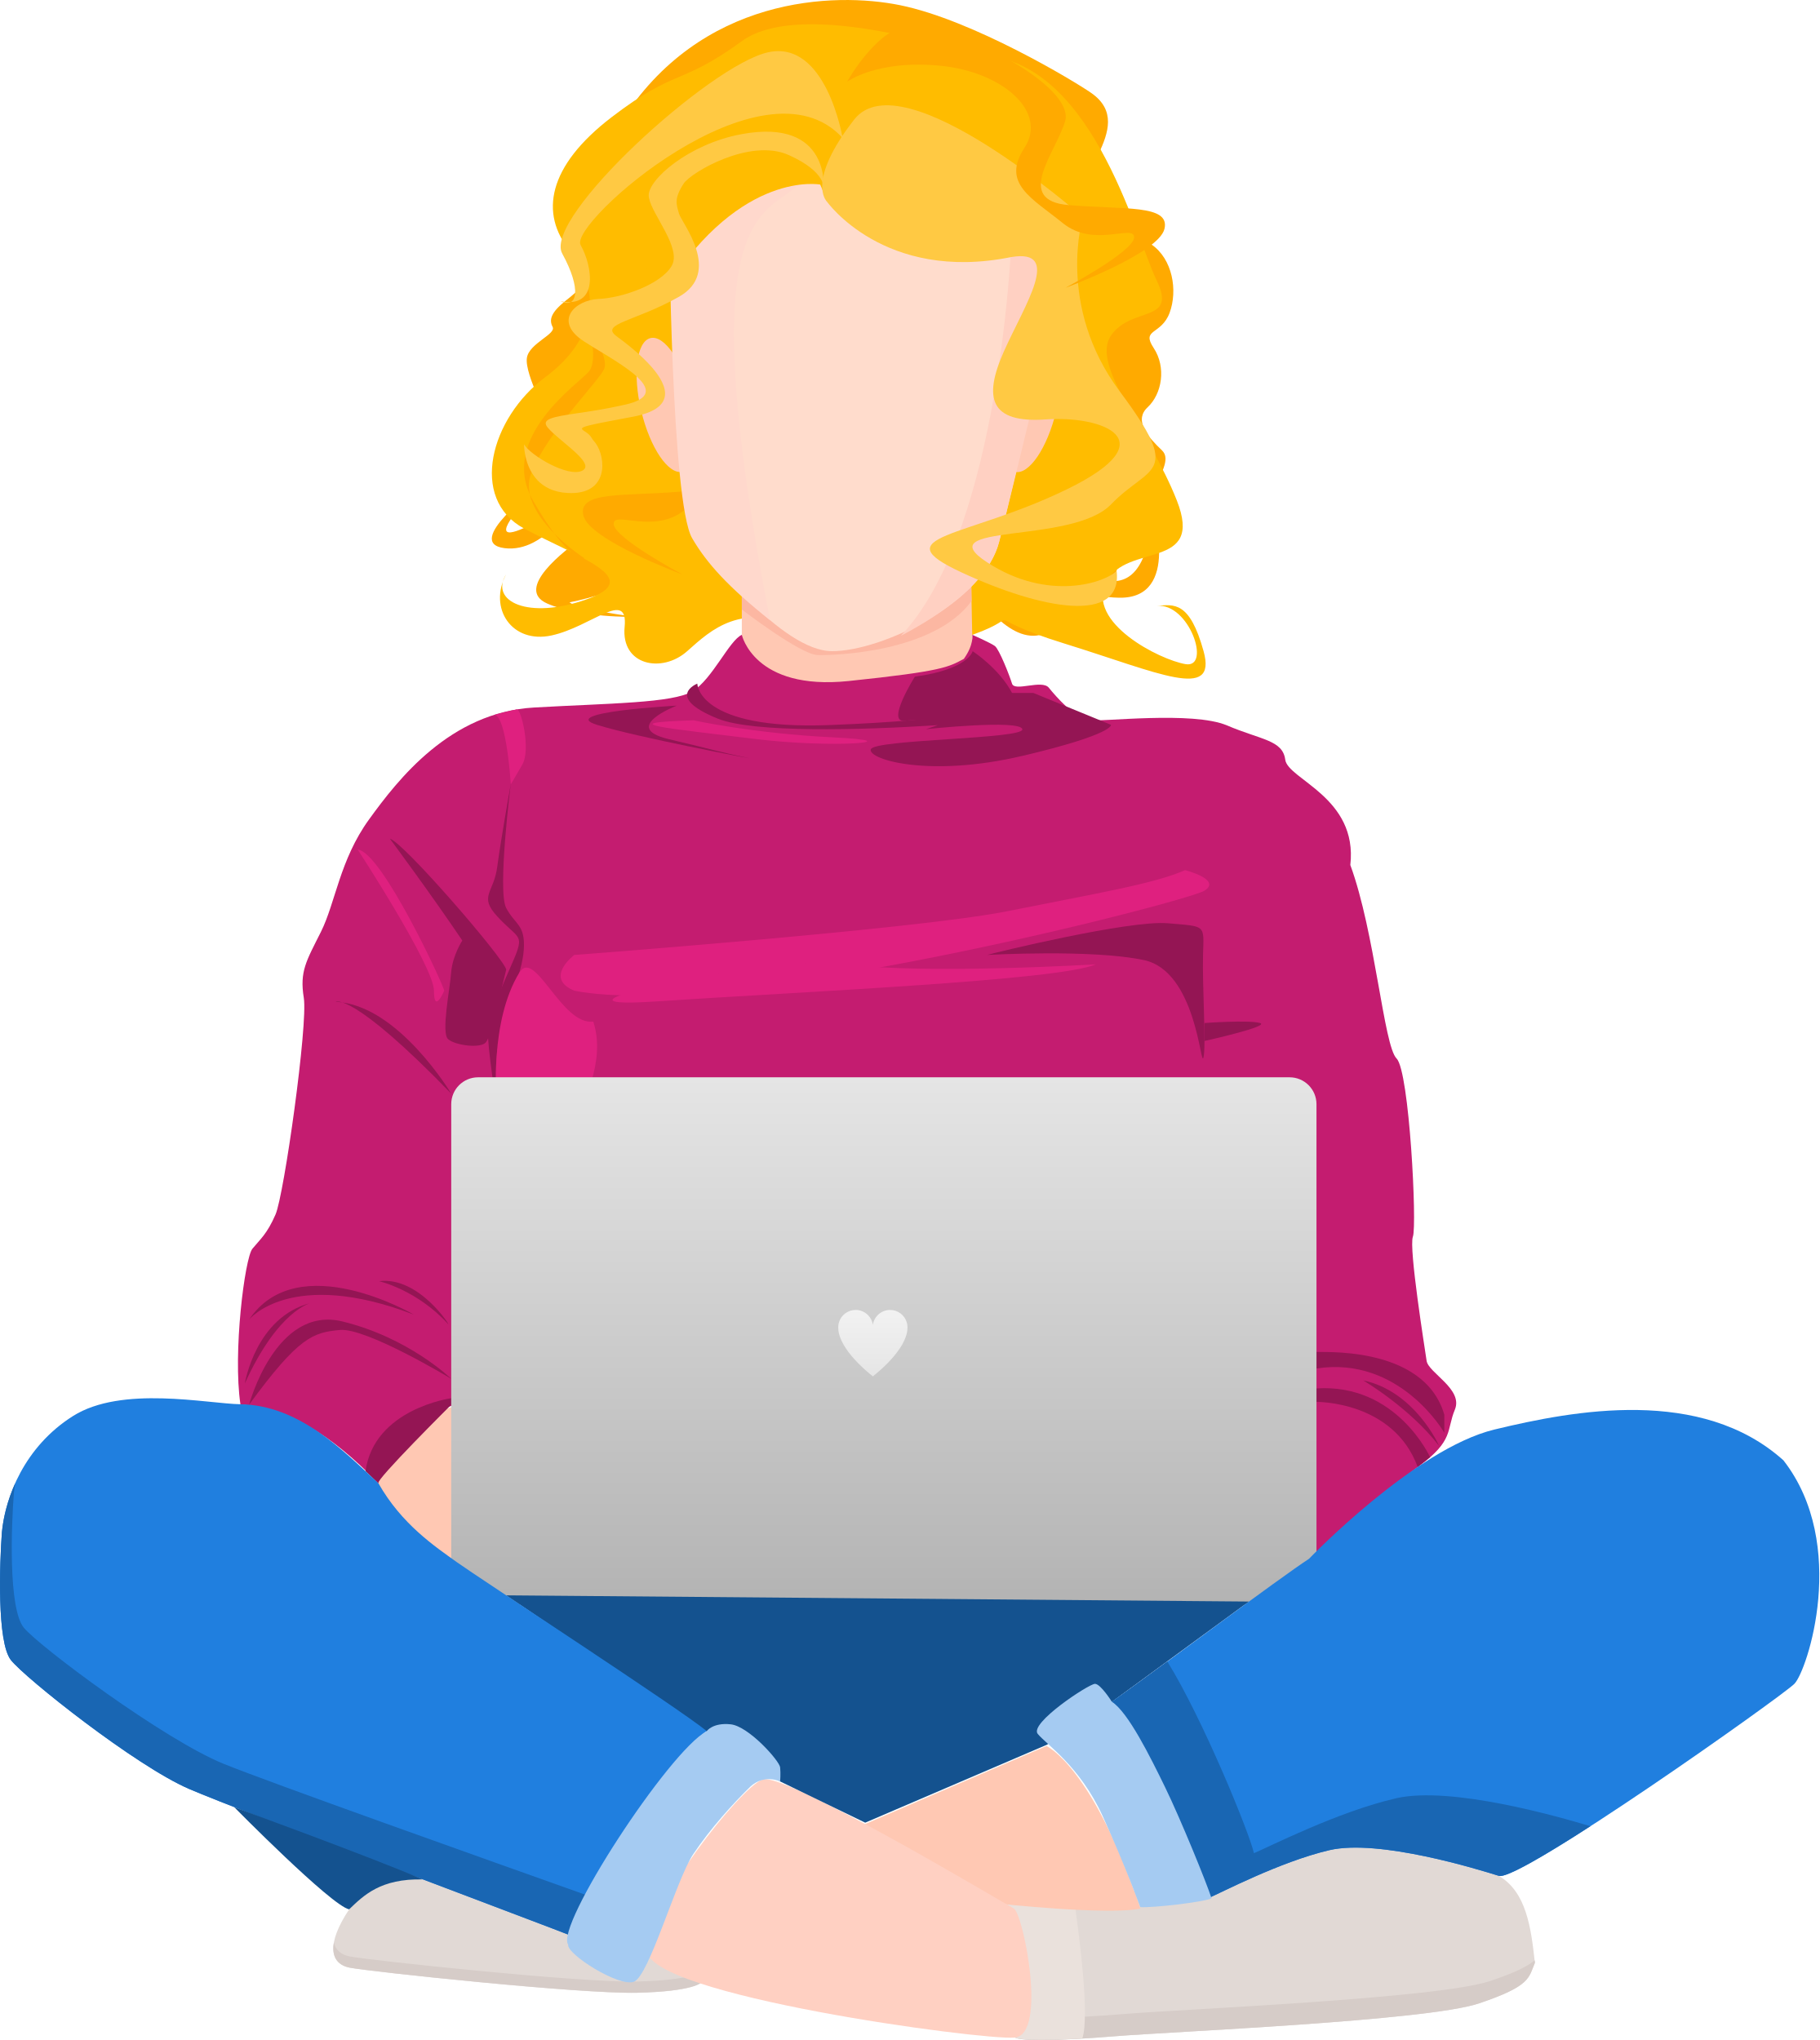
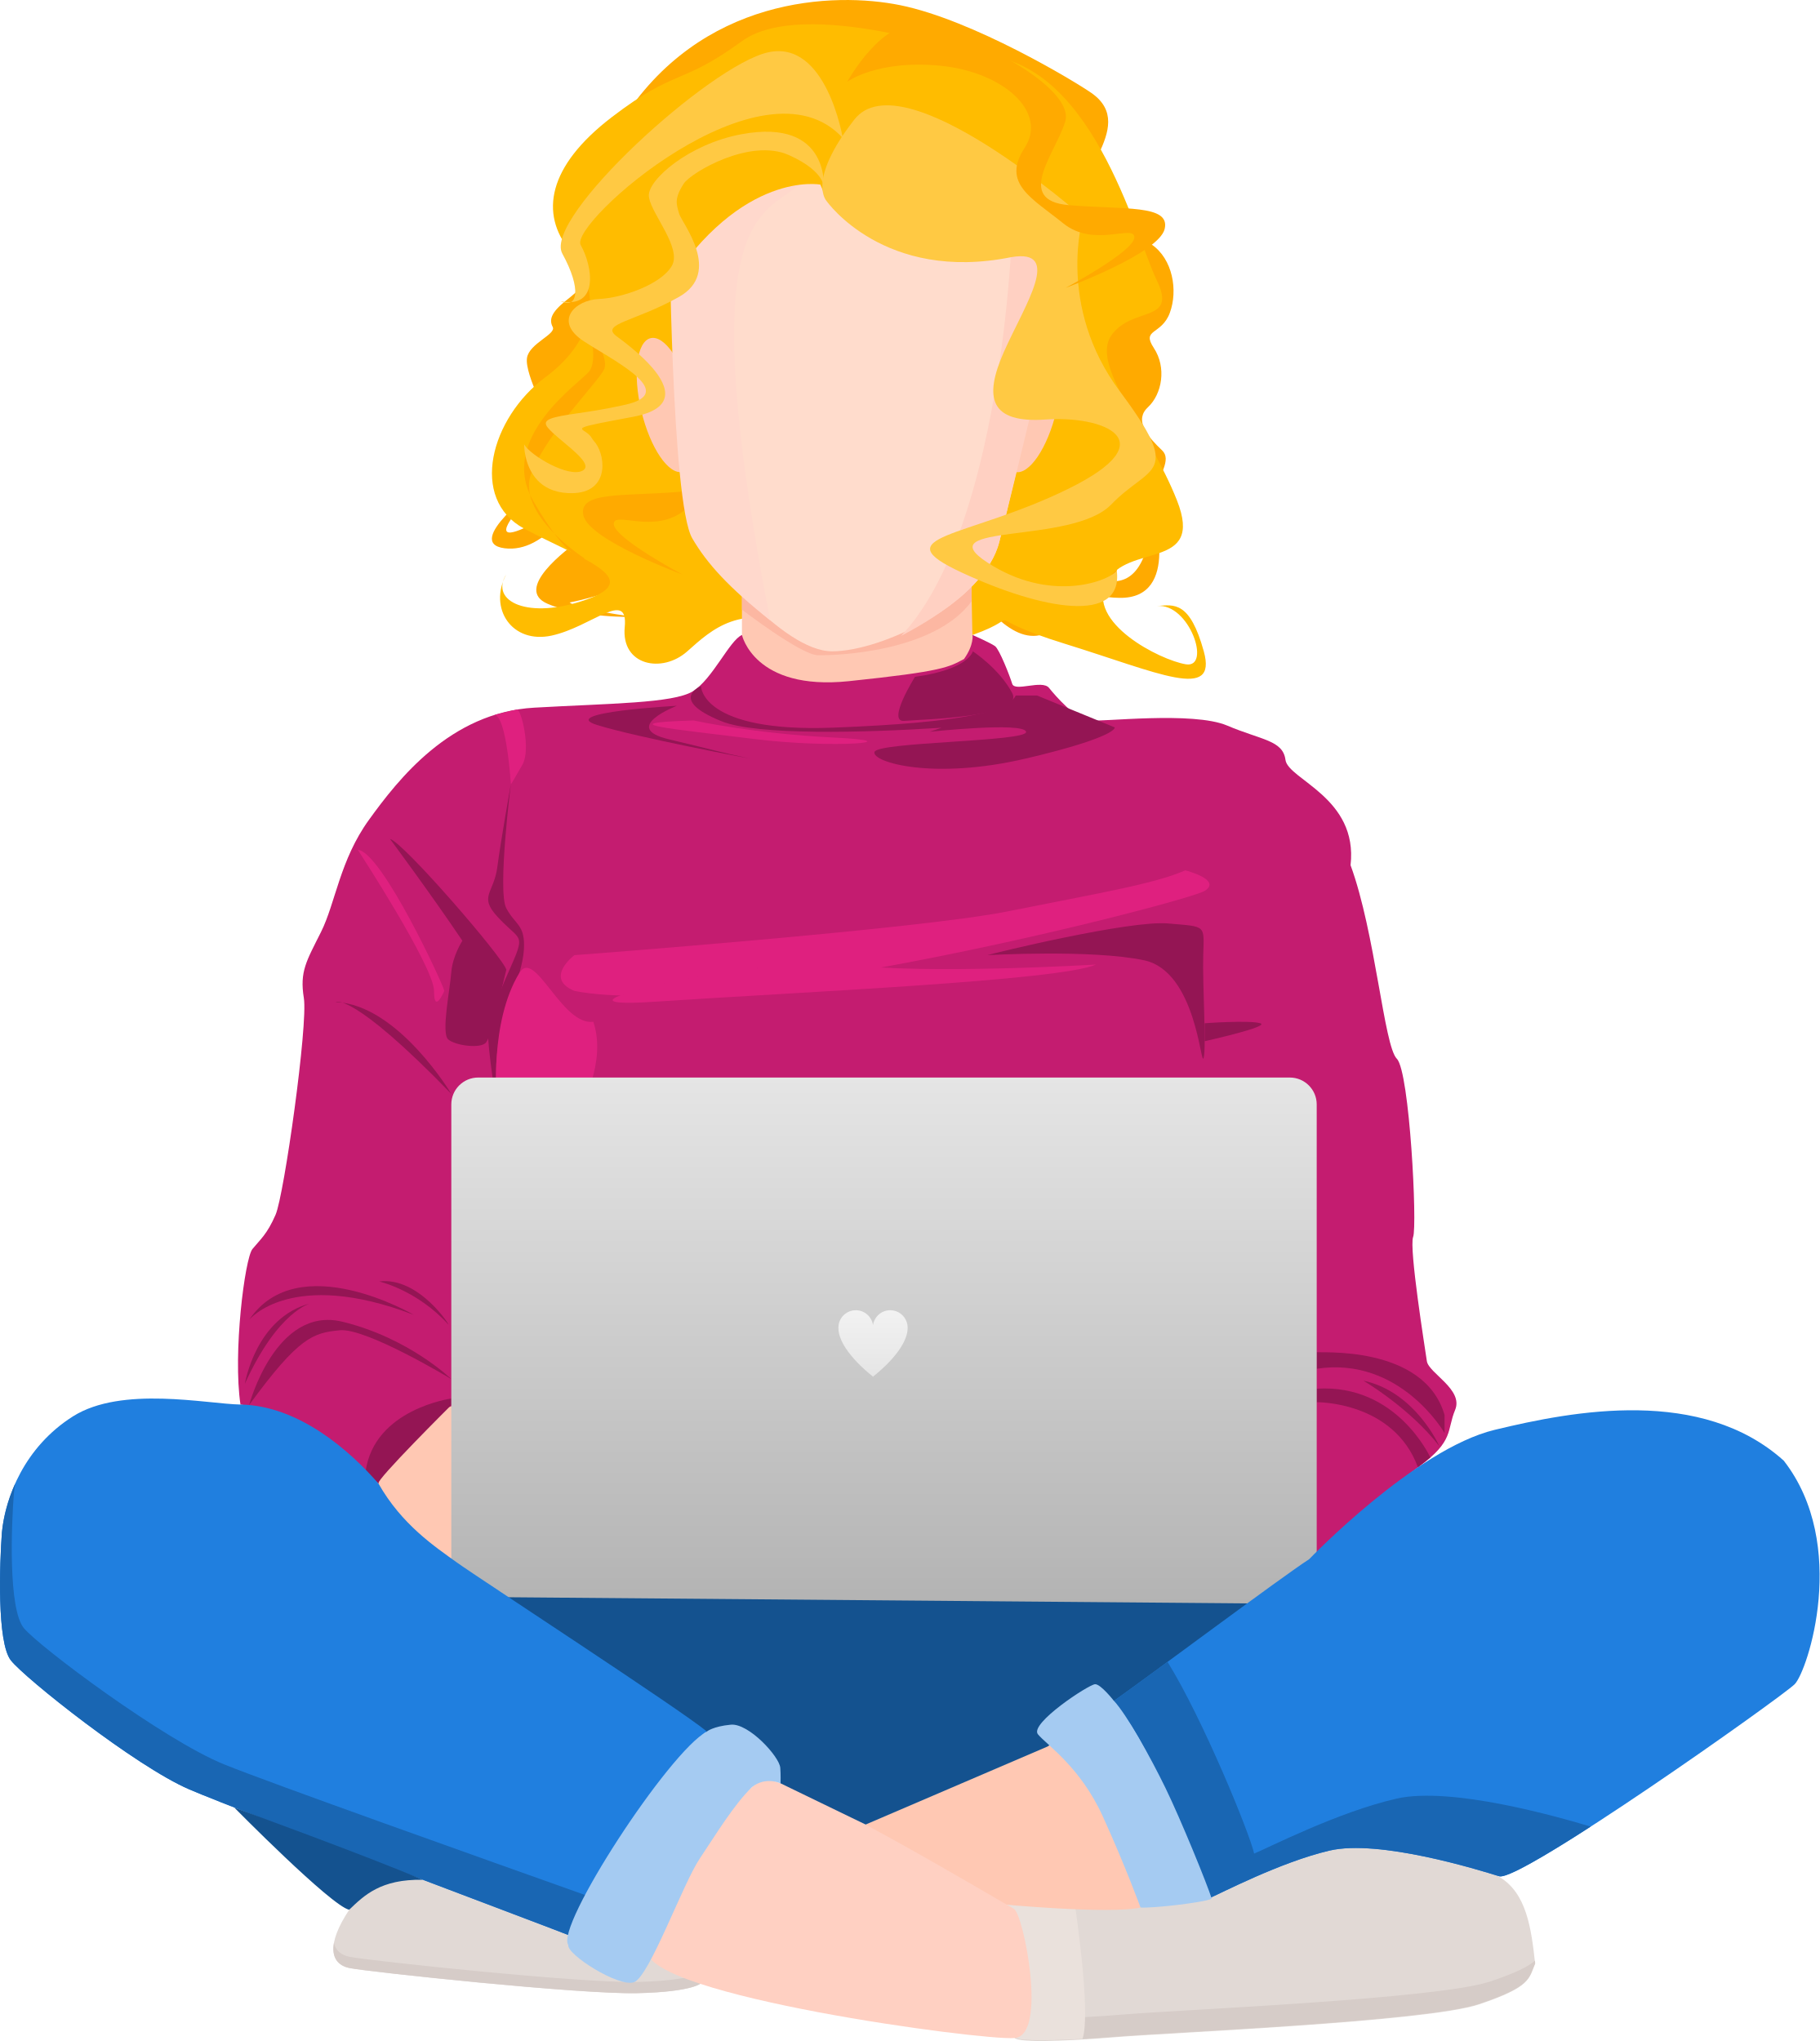
- <svg xmlns="http://www.w3.org/2000/svg" id="Layer_2" viewBox="0 0 389.69 437.03">
+ <svg xmlns="http://www.w3.org/2000/svg" id="Layer_2" viewBox="0 0 389.69 437.15">
  <defs>
    <linearGradient id="linear-gradient" x1="189.32" y1="343.72" x2="189.32" y2="230.79" gradientTransform="matrix(1, 0, 0, 1, 0, 0)" gradientUnits="userSpaceOnUse">
      <stop offset="0" stop-color="#b3b3b3" />
      <stop offset="1" stop-color="#e5e5e5" />
    </linearGradient>
    <linearGradient id="linear-gradient-2" x1="186.96" y1="294.88" x2="186.96" y2="280.63" gradientTransform="matrix(1, 0, 0, 1, 0, 0)" gradientUnits="userSpaceOnUse">
      <stop offset="0" stop-color="#e5e5e5" />
      <stop offset="1" stop-color="#f2f2f2" />
    </linearGradient>
  </defs>
  <g id="Sitting">
    <g id="Person">
      <g id="Hair_Foundation">
        <path d="M115.16,104.36s-16.05,11.92-7.11,13.07c8.94,1.15,15.36-10.78,15.36-10.78,0,0-27.29,18.11-8.25-2.29Z" fill="#fa0" />
        <path d="M246.81,109.02s6.26,19.26-7.08,19.03-12.06-9.24-12.06-9.24c0,0,17.73,17.9,19.13-9.79Z" fill="#fa0" />
        <path d="M247.1,74.54c2.75,4.15,1.79,9.85-1.29,12.71-.55,.51-.9,1.05-1.08,1.6v.04c-.2,.56-.2,1.15-.07,1.72v.02c.11,.5,.31,.99,.57,1.49h0c.81,1.54,2.26,3.03,3.63,4.33,1.07,1.01,.89,2.33,.37,3.82h0c-.89,2.5-2.72,5.41-1,7.86,2.75,3.89-4.36,3.89-6.8,5.18-2.43,1.3-4.21-.38-2.27,.91,1.95,1.3,.97,4.16,0,8.04-.96,3.89-3.23,.52-10.85,9.87-7.61,9.34-14.9,.38-19.59-4.81-4.7-5.18,.16-16.21,.16-16.21,0,0,3.54-9.87,5.46-12.77-2.06,3.67,38.44,3.97,14.69,17.71-2.45,1.41-4.26-.41-2.99-2.18,2.67-3.7,2.6-9.11,2.6-9.11-1.29,2.86-8.75,8.56-11.51,6.75-2.09-1.38,1.63-5.01,4.52-8.21l.02-.02c.9-1,1.73-1.96,2.27-2.79,1.45-2.25-1.03-2.78-5.73-3.71-2.46-.48-5.52-1.06-8.95-2.05-.23-.06-.48-.14-.71-.2-4.39-1.32-4.68-3.5-3.08-5.96,1.74-2.72,5.75-5.78,9.09-8.43h.01s.01-.02,.02-.02c.02,0,.04-.03,.07-.05,.77-.62,1.49-1.2,2.15-1.76,6.16-5.18,1.78-10.64-2.91-10.89-4.7-.26-12.31-3.76-14.42-8.48-2.02-4.53,3.86-13.08,4.48-17.44,.02-.15,.04-.31,.04-.44,.01-.07,.01-.1,.01-.1,.17-4.15-8.12-12.47-18.5-14.92-9.99-2.35,1.97,6.27,1.97,6.27-.85,.2-12.09,10.41-12.94,10.47-5.09,.31-8.71-.55-11.53-3.07-.69-.6-1.31-1.31-1.92-2.11-3.07-4.15-11.17,2.6-6.31,11.16,.19,.34,.36,.67,.51,.99,.01,0,.01,.02,.01,.02,.65,1.32,1.01,2.56,1.15,3.69v.02c.73,5.68-3.81,9.21-5.88,12.01-.16,.22-.32,.44-.47,.68-.3,.45-.56,.9-.79,1.39,0,0,.01,0,0,.02-1.25,2.55-1.81,5.57-1.23,7.79h0c.18,.69,.47,1.3,.87,1.79,.73,.9,1.2,3.2,1.39,6.02v.02c.17,2.56,.1,5.54-.24,8.31h0c-.37,3.04-1.07,5.8-2.12,7.45-.86,1.33-1.03,2.73-.85,4.06v.04c.19,1.25,.69,2.44,1.26,3.44h0c.94,1.66,2.06,2.83,2.17,2.95,.01,0,.01,0,.01,0l-7.13,5.84s-.32,.36-.83,.96c-1.26,1.47-3.69,4.34-5.25,6.33h0c-.14,.18-.28,.34-.39,.49-.01,0-.01,.02-.02,.03-2.14,2.72-10.36,5.03-14.96,5.94,1.85,1.55,14.01,3.11,14.01,3.11,0,0-11.66,.25-18.78-2.85-7.13-3.11,3.72-11.42,7.61-14.14,3.89-2.72,2.11-6.09-4.86-3.63-6.78,2.4-10.65-3.07-10.84-3.36,3.08,2.05,6.79,0,6.79,0,0,0,6.45-7.35,2.49-6.06-.02,0-.05,.02-.08,.03-.23,.08-.49,.19-.78,.32-5.12,2.34-9.56,1.31-10.38,1.08,2.38,.56,9.42-2.77,9.13-4.06-.02-.1-.1-.19-.2-.26-1.62-1.04,.48-11.41,.48-11.41,0,0-.65-1.24-1.4-2.93-.05-.09-.1-.19-.13-.28-1.15-2.6-2.48-6.13-2.19-7.95,.49-3.11,6.31-5.06,5.51-6.61-.82-1.56-.33-3.11,2.74-5.58,3.08-2.46,6.48-4.93,4.38-10.63-2.1-5.71,7.46-27.61,7.46-27.61C149.96-.88,178.74-1.75,192.78,1.11c15.6,3.17,37.35,16.29,40.95,18.8,10.66,7.44-6.4,19.01-.24,25.37,4.64,4.8,5.31,4.71,9.43,5.61,1.35,.3,2.6,.71,3.71,1.48,4.53,3.11,5.67,9.85,3.89,14.65-1.79,4.8-6.16,3.37-3.41,7.53Z" fill="#fa0" />
        <path d="M208.33,11.8s-36.2-12.61-49.44-2.98-14.08,5.71-27.87,16.27-15.4,20.7-8.98,28.59c6.42,7.88,6.42,18.43-5.27,27.14-11.69,8.71-16.37,26.04-4.52,32.4,11.85,6.36,26.04,10.67,13.45,15.16s-20.86,.42-17.3-5.34c-3.85,7.26,1.23,14.95,9.75,13.09,8.52-1.86,16.44-10.08,15.64-1.82-.8,8.26,8.01,9.99,13.39,5.2s11.33-10.42,24.86-5.2,23.64,6.19,36.24,1.69c12.6-4.5-.45-4.38,19.72,1.87s32.78,12.4,29.8,1.64c-2.98-10.76-6.32-10.03-10.04-9.71,6.94-.71,11.74,13.4,6.19,12.48-5.55-.92-21.37-8.94-17.02-17.54,4.36-8.6,21.1-2.41,15.13-17.55s-18.54-28.89-14.09-35.31,14.31-2.52,9.73-11.92c-4.59-9.4-14.06-48.84-39.36-48.15Z" fill="#ffbc00" />
        <path d="M192.94,78.93s-7.66-13.93-15.9-12.13c-13.62,2.97-32.87,13.86-30.79,20.65s10.98,16.9-.8,17.89c-11.78,1-21.75-.19-20.5,5.09s21.19,12.62,21.19,12.62c0,0-14.55-7.76-14.69-10.77-.14-3.01,8.58,2.34,15.24-3.06,6.66-5.4,13.27-8.49,8.24-16.17s4.63-16.23,17.96-17.56c13.6-1.36,20.05,3.43,20.05,3.43Z" fill="#fa0" />
      </g>
      <g id="Socks">
        <path d="M90.55,402.63s-10.81-1.02-15.76,6.41c-4.95,7.43-4.13,11.68,.14,12.51,4.27,.83,49.25,5.64,61.5,5.37s13.82-2.22,13.82-2.22v-3.69l-58.53-20.22-1.16,1.86Z" fill="#e1d9d5" />
        <path d="M136.42,424.5c-12.24,.28-57.23-4.54-61.5-5.37-1.85-.36-3.04-1.36-3.41-2.98-.53,3.06,.78,4.87,3.41,5.38,4.27,.83,49.25,5.64,61.5,5.37,12.24-.28,13.82-2.22,13.82-2.22v-2.4s-1.57,1.95-13.82,2.22Z" fill="#d6ccc8" />
-         <path d="M215.7,407.71s2.64,24.67,1.57,28.5c-.33,1.19,9.68,1,21.51,.02,11.83-.98,66.77-3.27,77.96-7.03,11.19-3.76,10.64-5.5,12.02-8.71-.83-7.61-1.83-15.13-7.7-18.62-5.87-3.49-38.8-9.08-40.17-9.08s-32.1,11.65-32.1,11.65l-33.07,3.27Z" fill="#e1d9d5" />
+         <path d="M215.7,407.82s2.64,24.67,1.57,28.5c-.33,1.19,9.68,1,21.51,.02,11.83-.98,66.77-3.27,77.96-7.03,11.19-3.76,10.64-5.5,12.02-8.71-.83-7.61-1.83-15.13-7.7-18.62-5.87-3.49-38.8-9.08-40.17-9.08s-32.1,11.65-32.1,11.65l-33.07,3.27Z" fill="#e1d9d5" />
        <path d="M319.15,424.4c-11.19,3.76-66.13,6.05-77.96,7.03-11.83,.98-21.84,1.17-21.51-.02,.78-2.79-.41-16.67-1.11-23.98l-2.86,.28s2.64,24.67,1.57,28.5c-.33,1.19,9.68,1,21.51,.02,11.83-.98,66.77-3.27,77.96-7.03,11.19-3.76,10.64-5.5,12.02-8.71-.02-.18-.04-.36-.06-.54-1.46,1.27-4.12,2.62-9.55,4.45Z" fill="#d6ccc8" />
        <path d="M229.97,406.3l-14.27,1.41s2.34,24.6,1.57,28.5c-.16,.81,5.08,1.01,14.55,.5,1.63-4.75-.67-22.35-1.85-30.41Z" fill="#eae1dc" />
      </g>
      <g id="Skin">
        <g id="Skin-2">
          <ellipse cx="142.75" cy="86.75" rx="5.56" ry="14.72" transform="translate(-16.24 35.52) rotate(-13.43)" fill="#ffc8b3" />
          <path d="M158.89,125.76v13.26s6.88,6.42,13.67,7.43,35.95-.55,35.77-7.06c-.18-6.51-.31-15.53-.31-15.53l-49.12,1.91Z" fill="#ffc8b3" />
          <path d="M208.1,128.75c-.03-1.46-.05-2.7-.06-3.57-.53-.48-1.3-.89-2.27-1.24l-46.87,1.82v4.82s12.53,9.63,16.2,9.75c3.67,.11,24.96-.57,33-11.58Z" fill="#fcb7a2" />
          <path d="M143.35,47.6s2.61,63.66,5.36,67.51c2.75,3.85,18.73,24.39,29.5,24.39s32.5-10.45,35.8-23.47,16.4-68.77,14.87-69.5c-50.96-24.47-51.84-3.43-51.84-3.43,0,0-9.69-33.75-33.7,4.5Z" fill="#ffdccc" />
          <path d="M173.78,35.98c-2.21-1.38-4.28-9.27-9.1-7.51-5.4,1.97-17.67,4.83-21.34,19.14,0,0,.42,59.99,4.91,67.69,3.13,5.38,7.82,10.54,16.7,17.58-19.43-99.93,3.23-84.28,8.83-96.89Z" fill="#ffd8cc" />
-           <path d="M97.85,301.13s-19.26,4.95-17.61,14.31,17.61,19.54,17.61,19.54v-33.85Z" fill="#ffc8b3" />
+           <path d="M97.46,300.65s-18.87,5.44-17.22,14.79,17.61,19.54,17.61,19.54l-.39-34.33Z" fill="#ffc8b3" />
          <ellipse cx="220.81" cy="86.75" rx="14.72" ry="5.56" transform="translate(85.16 281.39) rotate(-76.57)" fill="#ffc8b3" />
-           <path d="M224.15,374.05s9.91,4.41,20.09,34.81c-6.6,1.51-30.62-1.06-30.62-1.06l-30.45-16.11,40.98-17.64Z" fill="#ffc8b3" />
+           <path d="M224.72,373.83s9.9,4.15,19.52,34.73c-6.6,1.51-30.62-.76-30.62-.76l-30.45-16.11,41.55-17.87Z" fill="#ffc8b3" />
          <path d="M163.34,381.21c-4.68,1.65-24.76,26.97-24.76,36.6s71.54,19.26,78.7,18.71,1.87-26.62-.14-27.68-49.12-29.28-53.79-27.63Z" fill="#ffd0c2" />
          <path d="M217.01,41.84c-.22,19.66-4.62,73.93-24.06,94.37,9.56-5.01,18.98-11.91,21.07-20.18,3.3-13.02,14.32-58.43,13.96-60.08-.14-.65,2.72-14.1-10.97-14.1Z" fill="#ffd0c2" />
        </g>
      </g>
      <g id="Hair_Pieces">
        <path d="M175.69,39.54s-16.8-3.22-32.94,22.11c-5.45,8.56-4.43-14.54-4.43-15.81s15.43-37.05,28.07-23.28c12.63,13.76,9.31,16.97,9.31,16.97Z" fill="#ffbc00" />
        <path d="M126.18,70.07s1.94,7,0,9.47-19.76,14.27-11.98,27.76c7.77,13.49,11.01,12.3,11.01,12.3,0,0-15.06-9.57-11.33-18.52,3.72-8.95,14.58-19.59,15.55-22.12s-3.24-8.88-3.24-8.88Z" fill="#fa0" />
        <path d="M177.05,43.1s12.27,17.49,39.55,11.97c11.05-1.85,2.91,10.16-1.57,20.21-4.48,10.05-2.95,15.42,8.97,14.57,11.92-.85,26.28,4.33,4.65,14.91-21.64,10.58-39.81,9.92-22.69,17.87,17.12,7.95,34.61,11.2,33.21-.36-2.25,2.47-14.56,6.78-27.7-1.78-13.15-8.56,18.15-3.76,26.5-12.43,8.35-8.67,15.56-5.85,1.86-24.23s-7.88-37.31-7.88-37.31c0,0-38.67-34.15-48.99-20.91-10.32,13.24-5.91,17.48-5.91,17.48Z" fill="#ffc943" />
        <path d="M181.43,17.53s7.66-13.93,15.9-12.13c13.62,2.97,32.87,13.86,30.79,20.65-2.07,6.79-10.98,16.9,.8,17.89,11.78,1,21.75-.19,20.5,5.09s-21.19,12.62-21.19,12.62c0,0,14.55-7.76,14.69-10.77,.14-3.01-8.58,2.34-15.24-3.06-6.66-5.4-13.27-8.49-8.24-16.17s-4.63-16.23-17.96-17.56c-13.6-1.36-20.05,3.43-20.05,3.43Z" fill="#fa0" />
        <path d="M115.06,102.82c1.38,1.47,3.43,2.62,6.49,2.79,8.96,.51,8.26-7.61,6.03-10.67l-.03-.04c-.14-.15-.25-.3-.37-.44-.21-.27-.39-.52-.53-.76-.52-.88-1.57-1.32-1.91-1.66-.09-.11-.11-.21-.06-.3,.24-.35,1.7-.72,5.88-1.52,1.37-.26,3.03-.57,5.03-.95,9.14-1.71,7.65-6.38,4.11-10.51-2.53-2.93-6.09-5.59-7.61-6.71-3.69-2.71,3.86-3.14,13.29-8.44,9.43-5.3,.57-15.91,.05-17.87-.53-1.95-1.13-3.11,1-6.41,1.5-2.33,14.17-9.85,22.5-6.12s7.49,7.4,7.49,7.4c0,0,1.62-15.45-17.64-11.86-11.24,2.09-20.02,9.74-19.83,13.21,0,0,0,.03,.01,.08,.01,.08,.02,.2,.05,.37,.68,3.64,7.05,10.77,4.86,14.55-2.29,3.94-10.53,6.86-15.63,7.08-5.09,.21-9.83,4.77-3.16,9.09,.71,.46,1.49,.95,2.33,1.47,.03,.02,.06,.04,.08,.04,.01,0,.01,0,.02,.01h.01c3.62,2.21,7.97,4.77,9.85,7.03,1.73,2.06,1.41,3.88-3.34,4.98-.25,.06-.52,.12-.77,.17-3.72,.83-7.04,1.32-9.71,1.71-5.1,.77-7.79,1.22-6.21,3.09,.59,.69,1.48,1.49,2.46,2.33h.02c3.14,2.68,7.17,5.71,4.9,6.87-2.99,1.52-11.07-3.24-12.47-5.63,0,0-.08,4.52,2.81,7.61Z" fill="#ffc943" />
        <path d="M180.48,29.56s-3.48-21.1-15.95-18.36c-12.47,2.73-48.29,35.47-44.11,43.11,4.18,7.64,3.29,11.9-.34,10.22,8.25,1.61,6.86-7.47,4.28-12.05-2.59-4.58,39.1-41.54,56.12-22.92Z" fill="#ffc943" />
      </g>
      <g id="Sweater">
        <path d="M158.89,135.99s2.6,12.01,22.86,9.91c20.36-2.12,21.43-3.02,24.7-4.75,2.2-3.1,1.81-5.16,1.81-5.16,0,0,3.92,1.73,4.84,2.41s3.12,6.27,3.67,8.06c.55,1.79,6.42-.96,7.89,.88s5.69,6.6,8.44,6.97,22.38-2.02,29.72,1.1c7.34,3.12,11.92,3.12,12.47,7.34,.55,4.22,15.59,8.07,13.94,22.56,5.32,14.49,7.15,38.71,9.91,41.46,2.75,2.75,4.4,35.77,3.49,38.16s2.57,24.03,2.94,26.6c.37,2.57,7.89,6.05,6.05,10.46-1.83,4.4-.18,6.6-7.7,12.11-7.52,5.5-23.48,19.81-23.48,19.81l-182.57-33.07s-17.3,4.27-16.81,16.92c-10.68-11-19.1-15.69-29.56-16.92-1.65-10.95,.92-31.32,2.57-33.33,1.65-2.02,3.12-3.12,4.95-7.34,1.83-4.22,6.97-40.72,6.05-46.41-.92-5.69,.55-7.89,3.67-14.13s4.04-15.41,10.27-24.03,17.38-23.01,35.4-24.03c16.14-.92,29.72-.92,33.94-3.49,4.22-2.57,7.89-10.94,10.55-12.08Z" fill="#c41c70" />
        <path d="M108.43,207.7l-1.73,7.13s-1.51,7.08-2.62,8.46c-1.09,1.38-6.6,.68-8.11-.68-1.51-1.38,.41-10.73,.67-14.32,.28-3.58,2.38-6.8,2.38-6.8-6.74-10.01-15.5-21.8-15.5-21.8,2.76,.61,24.29,25.45,24.91,28.02Z" fill="#941554" />
        <path d="M109.45,167.7s-2.2,12.29-2.94,17.98-4.04,6.24,0,10.64c4.04,4.4,5.5,3.85,4.22,7.52-1.28,3.67-6.5,13.35-6.19,18.6,.32,5.25,2.52,19.01,2.52,19.01,0,0-1.65-9.69-.37-17.41,1.28-7.72,5.14-15.06,5.5-20.56s-1.87-5.32-3.78-8.99c-1.91-3.67,1.02-26.78,1.02-26.78Z" fill="#941554" />
        <path d="M211.45,204.58c1.1-.37,30.45-7.52,38.71-6.79s7.7,.18,7.52,6.79c-.18,6.6,.71,19.81,.08,22.01s-1.55-18.53-12.74-20.91c-11.19-2.38-33.57-1.1-33.57-1.1Z" fill="#941554" />
        <path d="M53.35,300.94s5.66-21.33,19.97-17.85,23.33,12.29,23.33,12.29c0,0-18.2-11.01-23.88-10.46-5.69,.55-8.75,1.39-19.42,16.01Z" fill="#941554" />
        <path d="M95.97,283.64c.77,.84-6.15-10.27-14.77-9.17,0,0,8.08,1.83,14.77,9.17Z" fill="#941554" />
        <path d="M88.62,281.62s-24.79-14.53-35.27,1.08c0,0,8.93-11.17,35.27-1.08Z" fill="#941554" />
        <path d="M52.44,296.38s2.31-14.28,14.13-17.24c0,0-6.97,1.47-14.13,17.24Z" fill="#941554" />
        <path d="M96.65,299.54s-16.5,2.23-18.36,15.64c0,0,3.42,3.2,2.75,2.57s15.61-16.81,15.61-16.81v-1.39Z" fill="#941554" />
        <path d="M96.65,234.29s-11.41-19.12-24.76-19.67c0,0,3.42-2.34,24.76,19.67Z" fill="#941554" />
        <path d="M281.98,289.6c0,.28,22.98-1.79,27.38,13.48v3.85s-9.49-16.51-27.38-13.76v-3.58Z" fill="#941554" />
        <path d="M281.98,297.44v2.89s16.45-.24,21.68,13.94l2.65-2.1s-7.14-15.83-24.34-14.73Z" fill="#941554" />
        <path d="M308.21,309.71c.11,.14-5.09-11.65-16.23-13.99,0,0,9.91,5.82,16.23,13.99Z" fill="#941554" />
        <path d="M257.99,219.16s9.55-.69,11.89,0-11.89,3.85-11.89,3.85v-3.85Z" fill="#941554" />
        <path d="M123.02,204.58s73.67-5.54,92.69-9.36c19.01-3.82,31.52-5.87,38.12-8.81,0,0,7.96,2.02,4.16,4.4-3.79,2.38-102.51,27.81-134.97,21.43-6.59-2.72,0-7.67,0-7.67Z" fill="#df207f" />
        <path d="M234.72,206.59s-36.48,2.2-53.17,0c-16.69-2.2-72.09,10.04-41.09,7.95,31-2.08,86.34-4.47,94.26-7.95Z" fill="#df207f" />
        <path d="M111.25,208.36c3.29-5.38,9.03,11.38,15.82,10.49,2.94,8.84-2.94,18.74-2.94,18.74l-17.73-2.01s-1.62-16.65,4.84-27.22Z" fill="#df207f" />
        <path d="M95.15,212.24c0-.88-13.39-29.86-18.53-30.23,0,0,16.33,25.06,16.33,30.23s2.2,0,2.2,0Z" fill="#df207f" />
        <path d="M105.86,153.15s3.76-.98,4.84-1.18c.9-.16,3.06,8.51,1.18,11.82-1.87,3.3-2.47,4.22-2.47,4.22,0,0-.92-14.86-3.56-14.86Z" fill="#df207f" />
-         <path d="M218.98,161.93c-19.8,4.68-33.02,.83-32.47-1.38,.55-2.2,33.01-2.2,32.47-4.34-.55-2.14-20.64,0-20.64,0l2.54-.86c-16.61,1.08-39.56,1.67-47.12-1.39-11.56-4.68-4.4-7.51-4.4-7.51,0,0,0,9.98,28.34,8.88,28.34-1.09,37.42-3.58,39.07-6.88h4.57l16.62,6.82s.82,1.99-18.98,6.67Z" fill="#941554" />
+         <path d="M219.74,162.45c-19.8,4.68-33.02,.83-32.47-1.38,.55-2.2,33.01-2.2,32.47-4.34-.55-2.14-20.64,0-20.64,0l2.54-.86c-16.61,1.08-39.56,1.67-47.12-1.39-11.56-4.68-4.4-7.51-4.4-7.51,0,0,0,9.98,28.34,8.88,28.34-1.09,37.42-3.58,39.07-6.88h4.57l16.62,6.82s.82,1.99-18.98,6.67Z" fill="#941554" />
        <path d="M195.95,144.97s-6.15,9.78-2.28,9.43,25.85-.74,23.1-5.96c-2.75-5.23-8.44-8.94-8.44-8.94,0,0-.78,3.85-12.38,5.47Z" fill="#941554" />
        <path d="M144.95,151.17s-12.19,4.7-1.69,7.18,9.67,2.48,17.38,4.13c0,0-23.95-4.47-32.75-7.19s17.06-4.12,17.06-4.12Z" fill="#941554" />
        <path d="M148.14,154.92l.42-.61s12.67,2.82,29.98,3.66,.16,2.46-17.12,.3-31.46-3.38-12.86-3.96" fill="#df207f" />
      </g>
      <g id="Computer">
        <rect x="96.65" y="230.79" width="185.33" height="112.92" rx="5.76" ry="5.76" fill="url(#linear-gradient)" />
        <path d="M194.37,284.22v-.02c-.01-.33-.07-.65-.16-.95h0c-.47-1.52-1.89-2.62-3.56-2.62-1.88,0-3.42,1.39-3.69,3.19-.26-1.8-1.81-3.19-3.69-3.19-1.67,0-3.09,1.1-3.56,2.61h0c-.09,.3-.15,.62-.16,.95v.02s0,.1,0,.15,0,.1,0,.15c.06,4.51,6.54,9.67,7.37,10.31v.07l.04-.03,.04,.03v-.07c.83-.64,7.31-5.8,7.37-10.31,0-.05,0-.1,0-.15s0-.1,0-.15Z" fill="url(#linear-gradient-2)" />
      </g>
      <g id="Jeans">
-         <polygon points="108.43 341.77 267.51 343.1 238.16 364.58 224.29 373.75 185.32 390.47 167.1 381.64 108.43 341.77" fill="#14528f" />
-         <path d="M51.49,300.83c-7.19-.13-25.41-4.07-35.86,2.53S1.13,320.79,.41,328.21c-.49,6.51-1.11,23.57,1.92,27.42,3.03,3.85,26.69,22.66,38.16,27.61,11.47,4.95,78.79,30.18,81.63,31.37,1.74-6.08,25.31-41.64,29.26-43.75-5.5-4.59-48.8-32.8-53.52-36.19-4.72-3.39-11.83-8.12-16.81-16.92-7.71-7.15-16.99-16.7-29.56-16.92Z" fill="#207fdf" />
+         <polygon points="108.49 342.1 267.57 343.43 238.22 364.9 224.35 374.07 185.38 390.79 167.16 381.96 108.49 342.1" fill="#14528f" />
+         <path d="M51.49,300.83c-7.19-.13-25.41-4.07-35.86,2.53S1.13,320.79,.41,328.21c-.49,6.51-1.11,23.57,1.92,27.42,3.03,3.85,26.69,22.66,38.16,27.61,11.47,4.95,78.79,30.18,81.63,31.37,1.74-6.08,25.31-41.64,29.26-43.75-5.5-4.59-48.8-32.8-53.52-36.19-4.72-3.39-11.83-8.12-16.81-16.92-6.05-6.94-16.99-16.7-29.56-16.92Z" fill="#207fdf" />
        <path d="M47.96,377.89c-12.87-5.23-39.43-25.08-42.83-29.15-3.4-4.07-2.7-22.08-2.15-28.96,.07-.67,.18-1.36,.3-2.08-1.68,3.72-2.57,7.41-2.87,10.51-.49,6.51-1.11,23.57,1.92,27.42,3.03,3.85,26.69,22.66,38.16,27.61,11.47,4.95,78.79,30.18,81.63,31.37,.41-1.43,2.02-4.48,4.3-8.33-22.99-8.19-68.71-24.43-78.45-28.39Z" fill="#1966b3" />
-         <path d="M151.37,370.87s1.28-1.88,5.14-1.47,10.46,7.84,10.59,9.22c.14,1.38,0,3.02,0,3.02,0,0-3.34-1.65-6.35,1.08-3.83,3.74-8.58,9-12.26,14.49s-9.46,26.26-12.76,27.36-14.45-6.01-14.03-7.98c-2.89-3.85,21.51-41.37,29.67-45.72Z" fill="#a5cbf2" />
+         <path d="M151.37,370.87s1.31-1.11,5.14-1.47,10.39,6.82,10.59,9.22c.12,1.38,.06,3.35,.06,3.35,0,0-3.23-1.56-6.15,.83-3.83,3.74-7.5,9.81-11.17,15.3s-10.8,25.37-14.1,26.47-14.45-6.01-14.03-7.98c-2.89-3.85,21.51-41.37,29.67-45.72Z" fill="#a5cbf2" />
        <path d="M280.42,333.9s22.61-23.53,39.67-27.65c17.06-4.13,44.3-9.22,61.91,6.6,14.03,18.02,5.09,45.13,2.34,47.88-2.75,2.75-58.88,42.51-63.29,41.14-4.4-1.38-25.73-7.98-36.32-5.5-10.59,2.48-23.39,9.22-26,10.32-.96-4.68-15.13-39.76-20.77-41.96,8.94-6.33,36.5-26.97,42.47-30.82Z" fill="#207fdf" />
        <path d="M299.04,385.25c-12.41,2.82-27.4,10.5-30.46,11.76-.87-4.11-10.95-28.84-18.55-41.07-4.98,3.66-9.38,6.87-12.07,8.78,5.64,2.2,19.81,37.28,20.77,41.96,2.61-1.1,15.41-7.84,26-10.32,10.59-2.48,31.92,4.13,36.32,5.5,1.57,.49,9.68-4.23,19.6-10.63-6.72-2.02-29.83-8.67-41.61-5.99Z" fill="#1966b3" />
-         <path d="M238.16,364.58s-2.44-3.89-3.64-3.85c-1.35,.05-14.13,8.45-12.24,10.73,1.88,2.29,9.05,6.93,13.9,17.6,4.85,10.67,8.07,19.5,8.07,19.5,2.52,.19,13.44-1.04,15.25-1.88-.91-2.97-6.64-17.02-9.91-23.73-3.27-6.72-7.95-16.13-11.42-18.37Z" fill="#a5cbf2" />
+         <path d="M238.51,364.25s-2.79-3.57-3.99-3.52c-1.35,.05-14.13,8.45-12.24,10.73,1.88,2.29,9.05,6.93,13.9,17.6,4.85,10.67,8.07,19.5,8.07,19.5,2.52,.19,13.44-1.04,15.25-1.88-.91-2.97-6.64-17.02-9.91-23.73-3.27-6.72-8.3-15.73-11.07-18.7Z" fill="#a5cbf2" />
        <path d="M50.18,387.16s20.75,21.07,24.6,21.88c3.16-3.04,6.76-6.61,15.76-6.41-10.4-4.53-40.36-15.47-40.36-15.47Z" fill="#14528f" />
      </g>
    </g>
  </g>
</svg>
